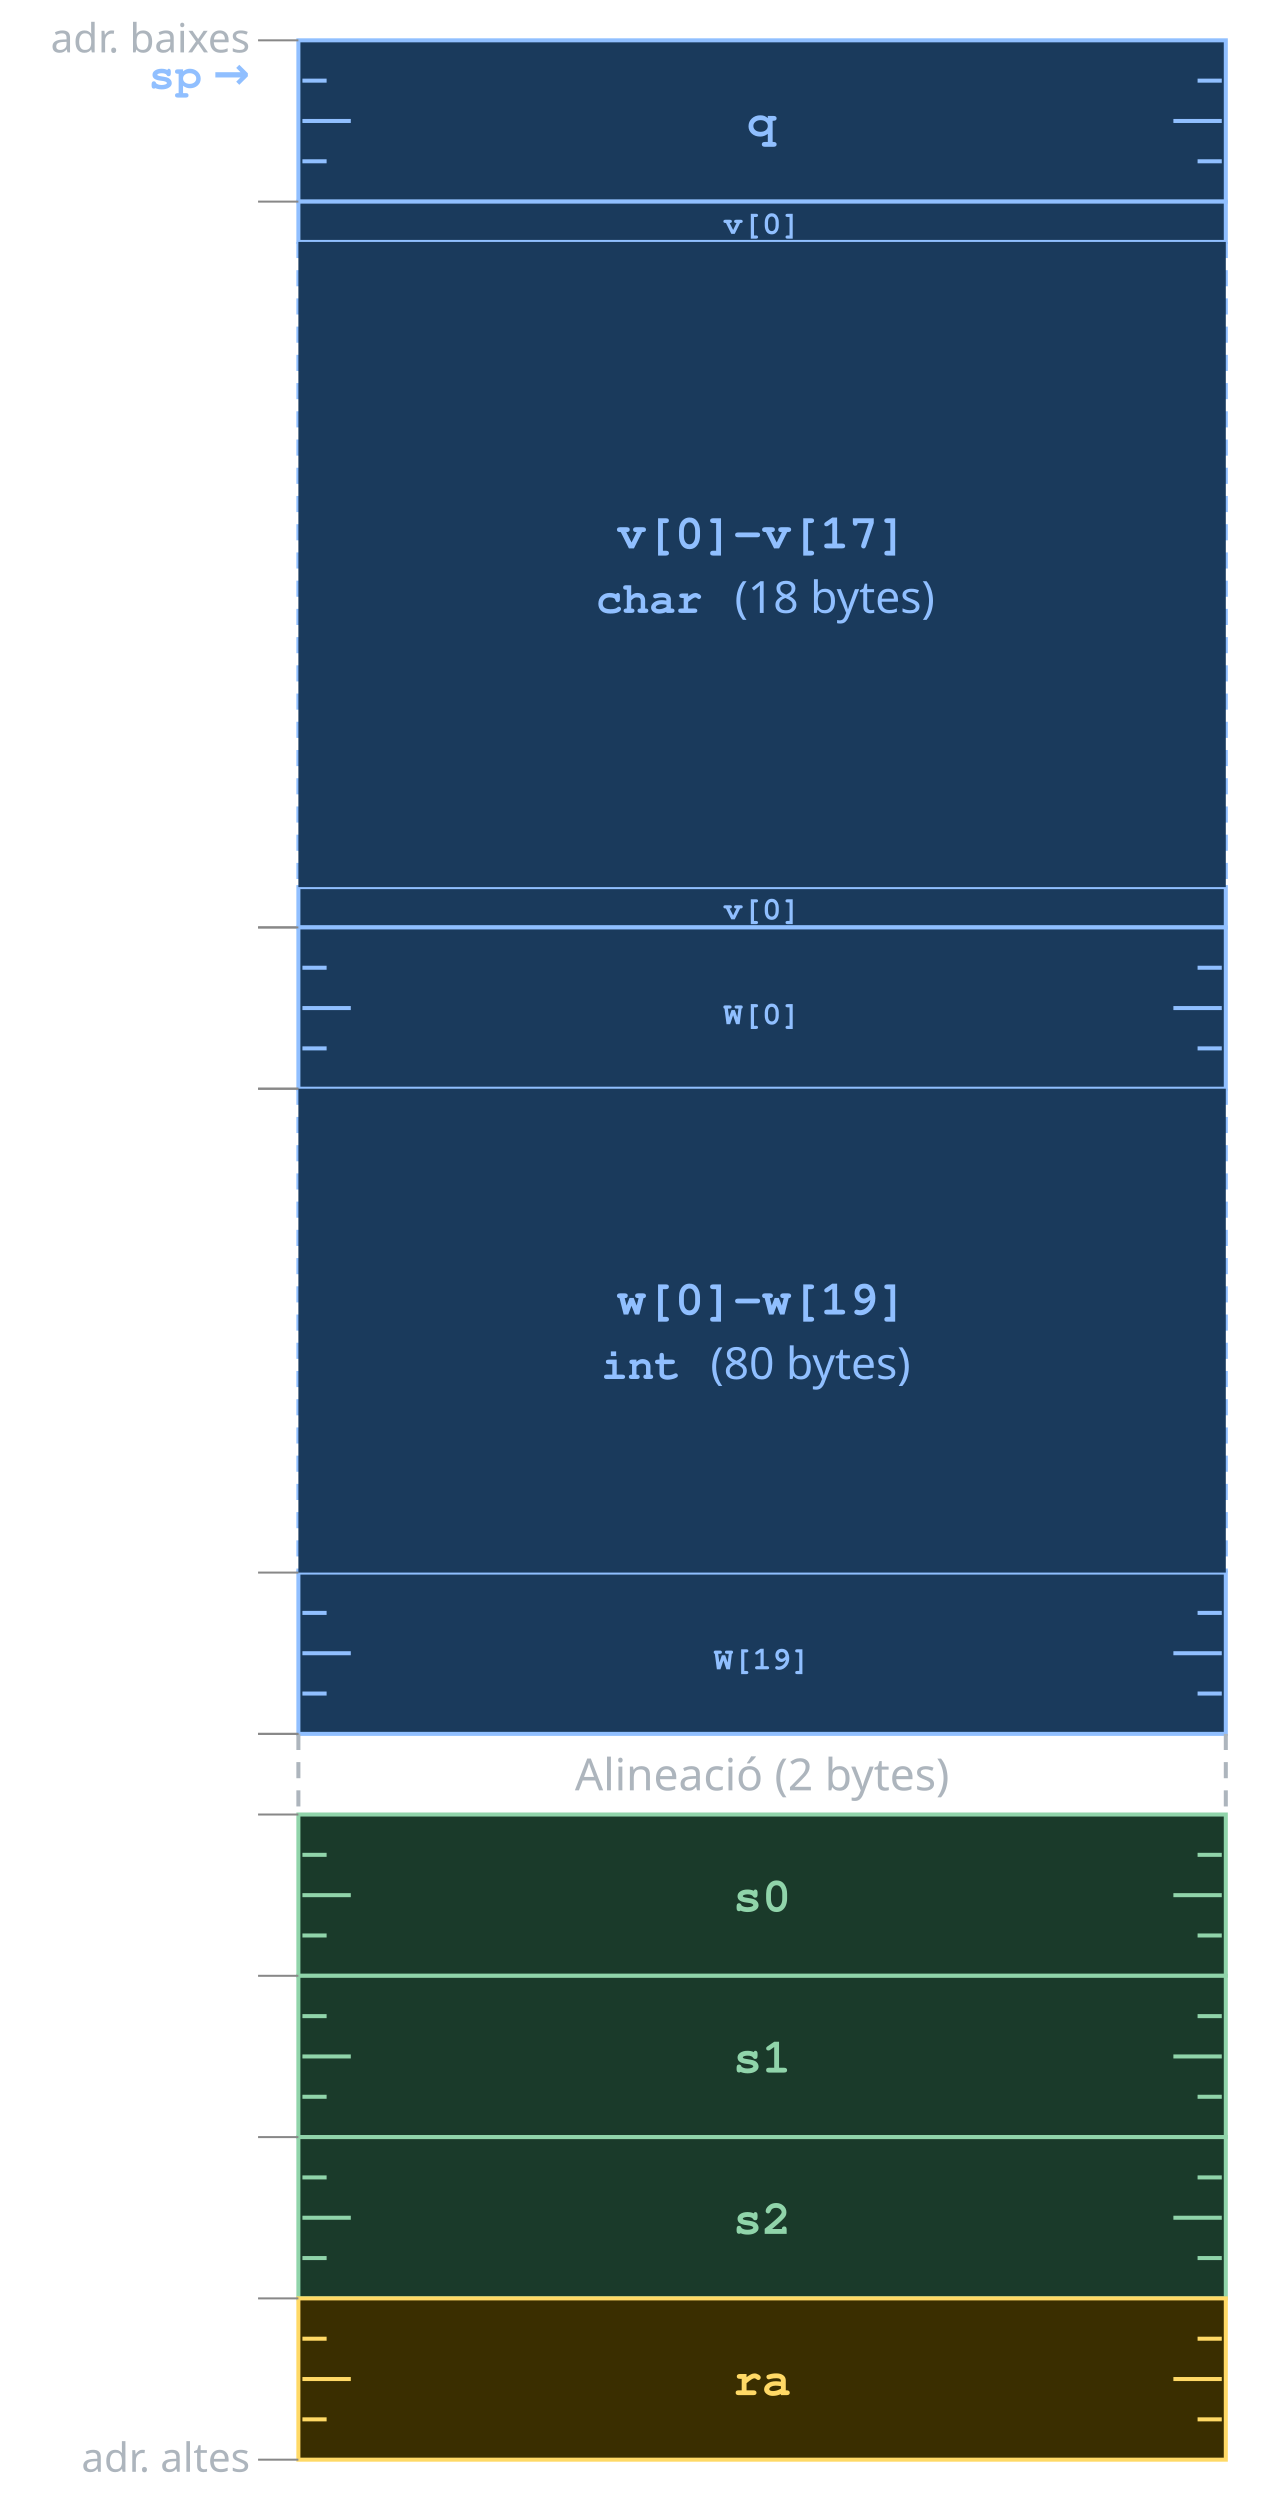
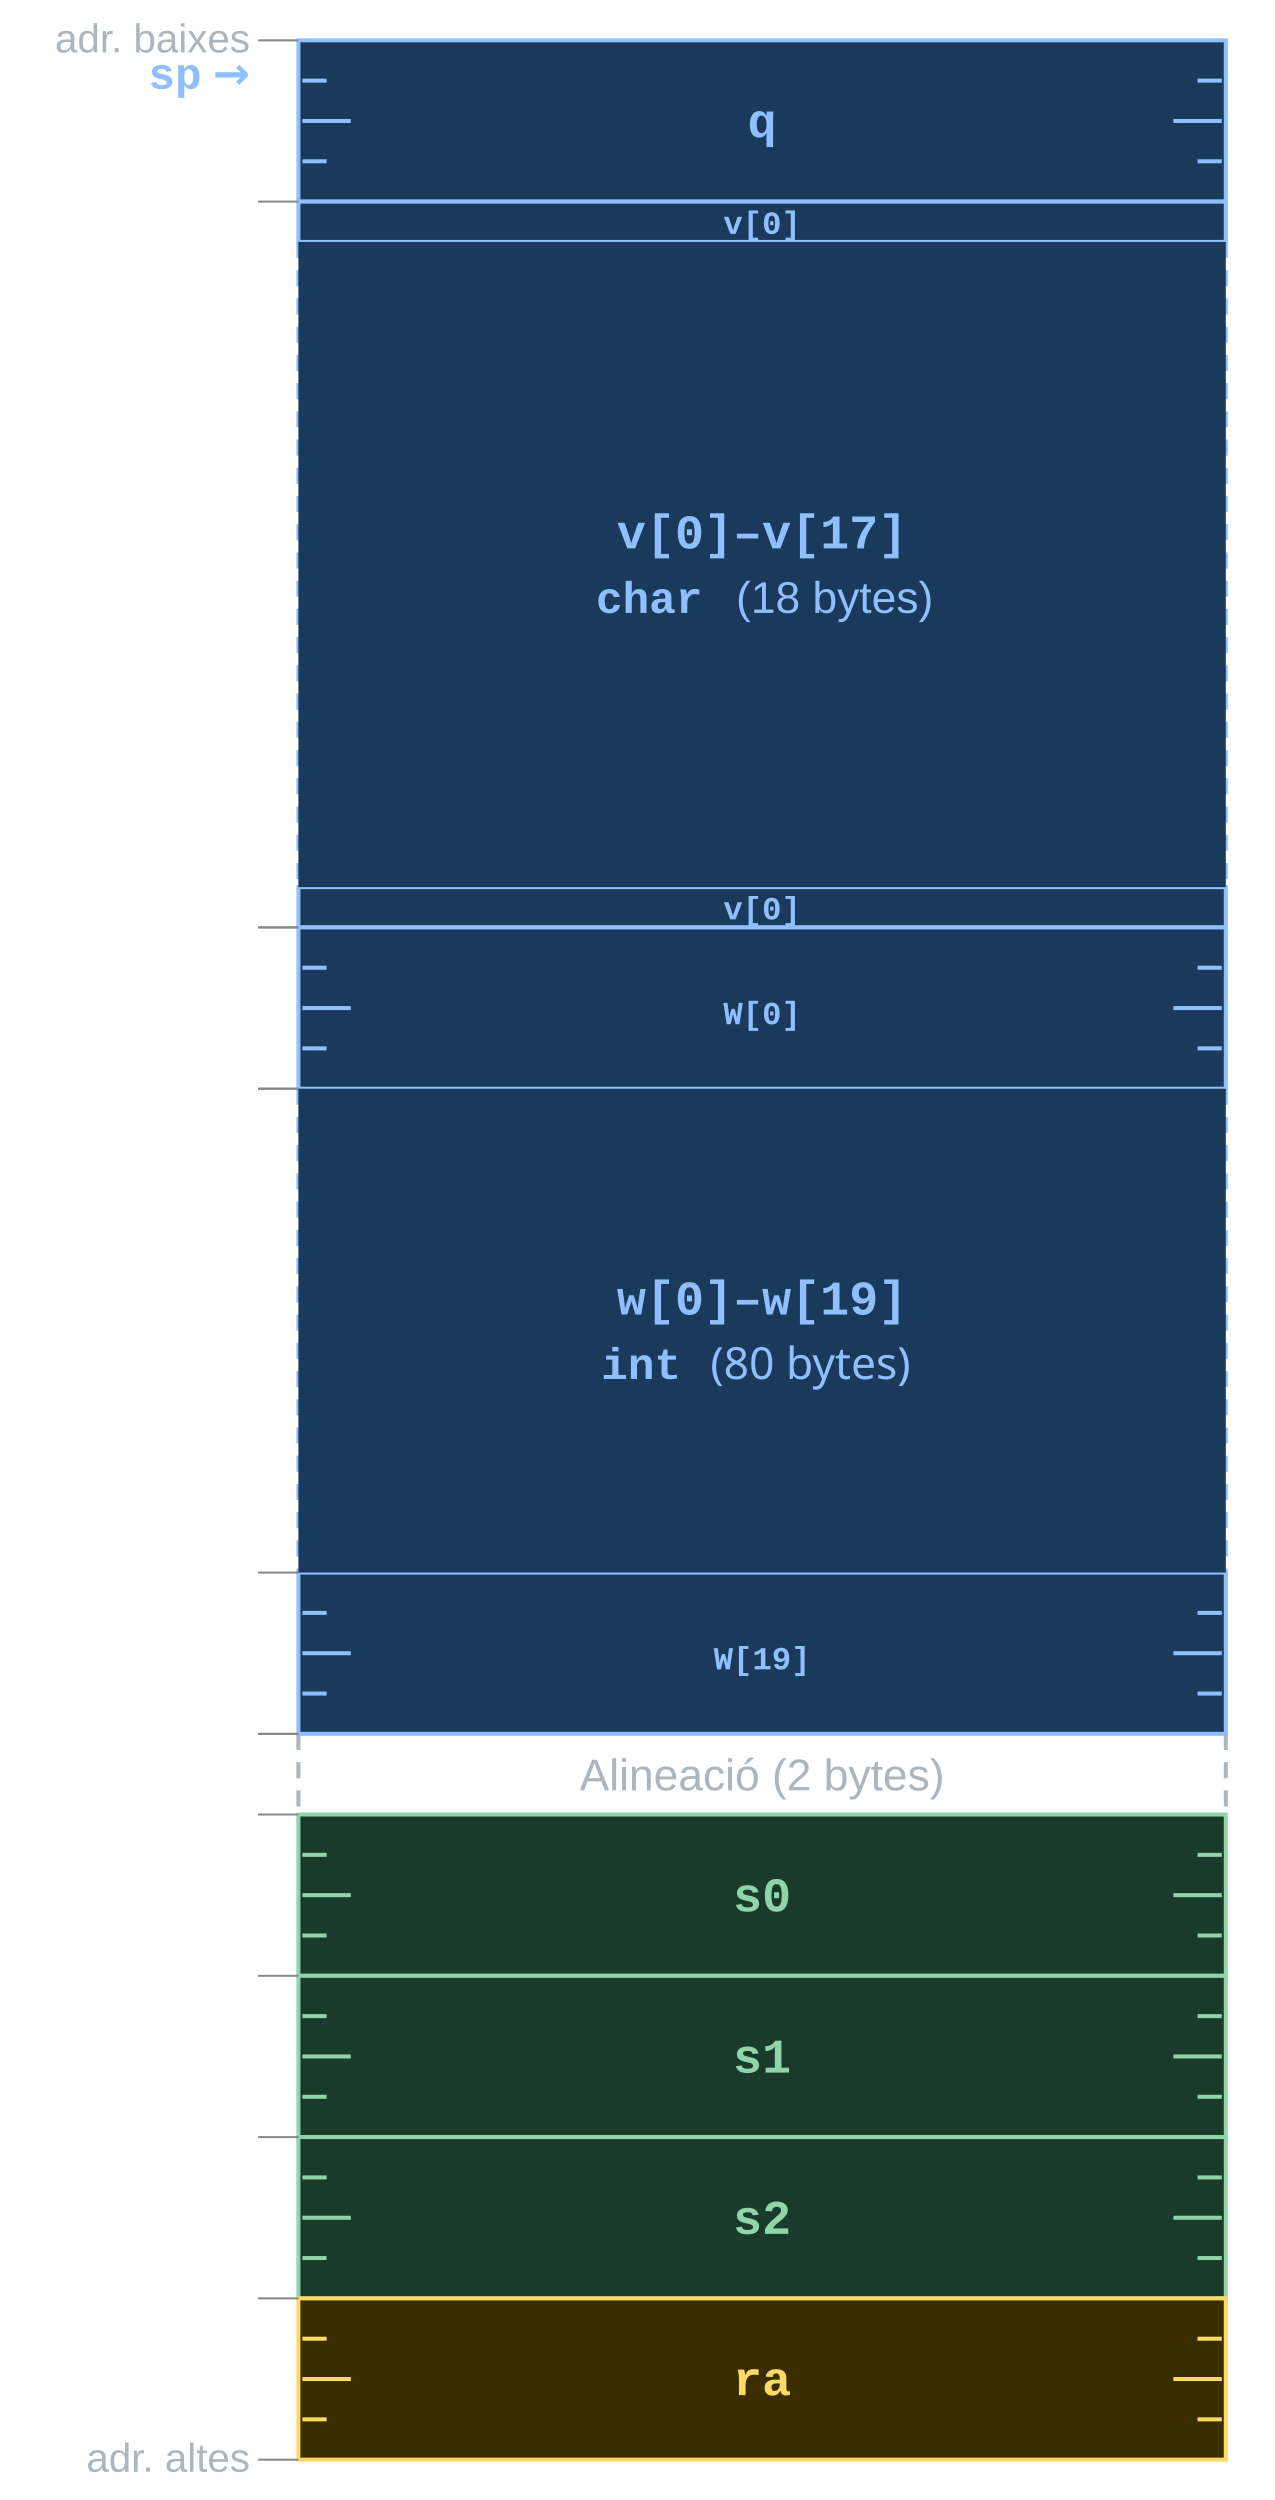
- <svg xmlns="http://www.w3.org/2000/svg" width="316" height="620" viewBox="0 0 316 620" font-family="'Source Sans Pro', sans-serif" version="1.1" id="svg55">
+ <svg xmlns="http://www.w3.org/2000/svg" width="316" height="620" viewBox="0 0 316 620" font-family="'Liberation Sans', Arial, Helvetica, sans-serif" version="1.1" id="svg55">
  <defs id="defs1" />
  <rect x="74" y="390" width="230" height="40" fill="#1a3a5c" stroke="#90bfff" stroke-width="1" id="rect62" />
  <rect x="74" y="10" width="230" height="40" fill="#1a3a5c" stroke="#90bfff" stroke-width="1" id="rect1" />
  <line x1="75" y1="20" x2="81" y2="20" stroke="#90bfff" stroke-width="1" id="line1" />
  <line x1="75" y1="30" x2="87" y2="30" stroke="#90bfff" stroke-width="1" id="line2" />
  <line x1="75" y1="40" x2="81" y2="40" stroke="#90bfff" stroke-width="1" id="line3" />
  <line x1="303" y1="20" x2="297" y2="20" stroke="#90bfff" stroke-width="1" id="line4" />
  <line x1="303" y1="30" x2="291" y2="30" stroke="#90bfff" stroke-width="1" id="line5" />
  <line x1="303" y1="40" x2="297" y2="40" stroke="#90bfff" stroke-width="1" id="line6" />
-   <text x="189" y="34" text-anchor="middle" font-size="12px" font-weight="bold" fill="#90bfff" id="text6" style="font-style:normal;font-variant:normal;font-weight:bold;font-stretch:normal;font-size:12px;font-family:FreeMono;-inkscape-font-specification:'FreeMono, Bold';font-variant-ligatures:normal;font-variant-caps:normal;font-variant-numeric:normal;font-variant-east-asian:normal;text-anchor:middle;fill:#90bfff">q</text>
+   <text x="189" y="34" text-anchor="middle" font-size="12px" font-weight="bold" fill="#90bfff" id="text6" style="font-style:normal;font-variant:normal;font-weight:bold;font-stretch:normal;font-size:12px;font-family:Liberation Mono;-inkscape-font-specification:'FreeMono, Bold';font-variant-ligatures:normal;font-variant-caps:normal;font-variant-numeric:normal;font-variant-east-asian:normal;text-anchor:middle;fill:#90bfff">q</text>
  <rect x="74" y="50" width="230" height="10" fill="#1a3a5c" stroke="#90bfff" stroke-width="1" id="rect6" />
  <line x1="74" y1="60" x2="74" y2="220" stroke="#90bfff" stroke-width="1" stroke-dasharray="4, 3" id="line9" />
  <line x1="304" y1="60" x2="304" y2="220" stroke="#90bfff" stroke-width="1" stroke-dasharray="4, 3" id="line10" />
  <rect x="74" y="220" width="230" height="10" fill="#1a3a5c" stroke="#90bfff" stroke-width="1" id="rect10" />
  <rect x="74" y="60" width="230" height="160" fill="#1a3a5c" stroke="none" id="rect8" />
  <line x1="74" y1="270" x2="74" y2="390" stroke="#90bfff" stroke-width="1" stroke-dasharray="4, 3" id="line15" />
  <line x1="304" y1="270" x2="304" y2="390" stroke="#90bfff" stroke-width="1" stroke-dasharray="4, 3" id="line16" />
  <line x1="74" y1="430" x2="74" y2="450" stroke="#adb5bd" stroke-width="1" stroke-dasharray="4, 3" id="line19" />
  <line x1="304" y1="430" x2="304" y2="450" stroke="#adb5bd" stroke-width="1" stroke-dasharray="4, 3" id="line20" />
  <text x="189" y="444" text-anchor="middle" font-size="11px" fill="#adb5bd" id="text20">Alineació (2 bytes)</text>
  <rect x="74" y="450" width="230" height="40" fill="#1a3a2a" stroke="#90d4aa" stroke-width="1" id="rect20" />
  <line x1="75" y1="460" x2="81" y2="460" stroke="#90d4aa" stroke-width="1" id="line21" />
  <line x1="75" y1="470" x2="87" y2="470" stroke="#90d4aa" stroke-width="1" id="line22" />
  <line x1="75" y1="480" x2="81" y2="480" stroke="#90d4aa" stroke-width="1" id="line23" />
  <line x1="303" y1="460" x2="297" y2="460" stroke="#90d4aa" stroke-width="1" id="line24" />
  <line x1="303" y1="470" x2="291" y2="470" stroke="#90d4aa" stroke-width="1" id="line25" />
  <line x1="303" y1="480" x2="297" y2="480" stroke="#90d4aa" stroke-width="1" id="line26" />
-   <text x="189" y="474" text-anchor="middle" font-size="12px" font-weight="bold" fill="#90d4aa" id="text26" style="font-style:normal;font-variant:normal;font-weight:bold;font-stretch:normal;font-size:12px;font-family:FreeMono;-inkscape-font-specification:'FreeMono, Bold';font-variant-ligatures:normal;font-variant-caps:normal;font-variant-numeric:normal;font-variant-east-asian:normal;text-anchor:middle;fill:#90d4aa">s0</text>
+   <text x="189" y="474" text-anchor="middle" font-size="12px" font-weight="bold" fill="#90d4aa" id="text26" style="font-style:normal;font-variant:normal;font-weight:bold;font-stretch:normal;font-size:12px;font-family:Liberation Mono;-inkscape-font-specification:'FreeMono, Bold';font-variant-ligatures:normal;font-variant-caps:normal;font-variant-numeric:normal;font-variant-east-asian:normal;text-anchor:middle;fill:#90d4aa">s0</text>
  <rect x="74" y="490" width="230" height="40" fill="#1a3a2a" stroke="#90d4aa" stroke-width="1" id="rect26" />
  <line x1="75" y1="500" x2="81" y2="500" stroke="#90d4aa" stroke-width="1" id="line27" />
  <line x1="75" y1="510" x2="87" y2="510" stroke="#90d4aa" stroke-width="1" id="line28" />
  <line x1="75" y1="520" x2="81" y2="520" stroke="#90d4aa" stroke-width="1" id="line29" />
  <line x1="303" y1="500" x2="297" y2="500" stroke="#90d4aa" stroke-width="1" id="line30" />
  <line x1="303" y1="510" x2="291" y2="510" stroke="#90d4aa" stroke-width="1" id="line31" />
  <line x1="303" y1="520" x2="297" y2="520" stroke="#90d4aa" stroke-width="1" id="line32" />
-   <text x="189" y="514" text-anchor="middle" font-size="12px" font-weight="bold" fill="#90d4aa" id="text32" style="font-style:normal;font-variant:normal;font-weight:bold;font-stretch:normal;font-size:12px;font-family:FreeMono;-inkscape-font-specification:'FreeMono, Bold';font-variant-ligatures:normal;font-variant-caps:normal;font-variant-numeric:normal;font-variant-east-asian:normal;text-anchor:middle;fill:#90d4aa">s1</text>
+   <text x="189" y="514" text-anchor="middle" font-size="12px" font-weight="bold" fill="#90d4aa" id="text32" style="font-style:normal;font-variant:normal;font-weight:bold;font-stretch:normal;font-size:12px;font-family:Liberation Mono;-inkscape-font-specification:'FreeMono, Bold';font-variant-ligatures:normal;font-variant-caps:normal;font-variant-numeric:normal;font-variant-east-asian:normal;text-anchor:middle;fill:#90d4aa">s1</text>
  <rect x="74" y="530" width="230" height="40" fill="#1a3a2a" stroke="#90d4aa" stroke-width="1" id="rect32" />
  <line x1="75" y1="540" x2="81" y2="540" stroke="#90d4aa" stroke-width="1" id="line33" />
  <line x1="75" y1="550" x2="87" y2="550" stroke="#90d4aa" stroke-width="1" id="line34" />
  <line x1="75" y1="560" x2="81" y2="560" stroke="#90d4aa" stroke-width="1" id="line35" />
  <line x1="303" y1="540" x2="297" y2="540" stroke="#90d4aa" stroke-width="1" id="line36" />
  <line x1="303" y1="550" x2="291" y2="550" stroke="#90d4aa" stroke-width="1" id="line37" />
  <line x1="303" y1="560" x2="297" y2="560" stroke="#90d4aa" stroke-width="1" id="line38" />
-   <text x="189" y="554" text-anchor="middle" font-size="12px" font-weight="bold" fill="#90d4aa" id="text38" style="font-style:normal;font-variant:normal;font-weight:bold;font-stretch:normal;font-size:12px;font-family:FreeMono;-inkscape-font-specification:'FreeMono, Bold';font-variant-ligatures:normal;font-variant-caps:normal;font-variant-numeric:normal;font-variant-east-asian:normal;text-anchor:middle;fill:#90d4aa">s2</text>
+   <text x="189" y="554" text-anchor="middle" font-size="12px" font-weight="bold" fill="#90d4aa" id="text38" style="font-style:normal;font-variant:normal;font-weight:bold;font-stretch:normal;font-size:12px;font-family:Liberation Mono;-inkscape-font-specification:'FreeMono, Bold';font-variant-ligatures:normal;font-variant-caps:normal;font-variant-numeric:normal;font-variant-east-asian:normal;text-anchor:middle;fill:#90d4aa">s2</text>
  <rect x="74" y="570" width="230" height="40" fill="#3a2e00" stroke="#ffd966" stroke-width="1" id="rect38" />
  <line x1="75" y1="580" x2="81" y2="580" stroke="#ffd966" stroke-width="1" id="line39" />
  <line x1="75" y1="590" x2="87" y2="590" stroke="#ffd966" stroke-width="1" id="line40" />
  <line x1="75" y1="600" x2="81" y2="600" stroke="#ffd966" stroke-width="1" id="line41" />
  <line x1="303" y1="580" x2="297" y2="580" stroke="#ffd966" stroke-width="1" id="line42" />
  <line x1="303" y1="590" x2="291" y2="590" stroke="#ffd966" stroke-width="1" id="line43" />
  <line x1="303" y1="600" x2="297" y2="600" stroke="#ffd966" stroke-width="1" id="line44" />
-   <text x="189" y="594" text-anchor="middle" font-size="12px" font-weight="bold" fill="#ffd966" id="text44" style="font-style:normal;font-variant:normal;font-weight:bold;font-stretch:normal;font-size:12px;font-family:FreeMono;-inkscape-font-specification:'FreeMono, Bold';font-variant-ligatures:normal;font-variant-caps:normal;font-variant-numeric:normal;font-variant-east-asian:normal;text-anchor:middle;fill:#ffd966">ra</text>
+   <text x="189" y="594" text-anchor="middle" font-size="12px" font-weight="bold" fill="#ffd966" id="text44" style="font-style:normal;font-variant:normal;font-weight:bold;font-stretch:normal;font-size:12px;font-family:Liberation Mono;-inkscape-font-specification:'FreeMono, Bold';font-variant-ligatures:normal;font-variant-caps:normal;font-variant-numeric:normal;font-variant-east-asian:normal;text-anchor:middle;fill:#ffd966">ra</text>
  <line x1="64" y1="10" x2="74" y2="10" stroke="#888888" stroke-width="0.5" id="line45" />
  <line x1="64" y1="50" x2="74" y2="50" stroke="#888888" stroke-width="0.5" id="line46" />
  <line x1="64" y1="230" x2="74" y2="230" stroke="#888888" stroke-width="0.5" id="line47" />
  <line x1="64" y1="430" x2="74" y2="430" stroke="#888888" stroke-width="0.5" id="line48" />
  <line x1="64" y1="450" x2="74" y2="450" stroke="#888888" stroke-width="0.5" id="line49" />
  <line x1="64" y1="490" x2="74" y2="490" stroke="#888888" stroke-width="0.5" id="line50" />
  <line x1="64" y1="530" x2="74" y2="530" stroke="#888888" stroke-width="0.5" id="line51" />
  <line x1="64" y1="570" x2="74" y2="570" stroke="#888888" stroke-width="0.5" id="line52" />
  <line x1="64" y1="610" x2="74" y2="610" stroke="#888888" stroke-width="0.5" id="line53" />
  <text x="62" y="13" text-anchor="end" font-size="10px" fill="#adb5bd" id="text53">adr. baixes</text>
  <text x="62" y="22" text-anchor="end" font-size="11" font-weight="bold" fill="#90bfff" id="text54" style="font-style:normal;font-variant:normal;font-weight:bold;font-stretch:normal;font-size:11px;font-family:'Source Sans Pro', sans-serif;-inkscape-font-specification:'Source Sans Pro, sans-serif, Bold';font-variant-ligatures:normal;font-variant-caps:normal;font-variant-numeric:normal;font-variant-east-asian:normal;text-anchor:end;fill:#90bfff">
    <tspan id="tspan80" x="62" y="22">→</tspan>
  </text>
  <text x="62" y="613" text-anchor="end" font-size="10px" fill="#adb5bd" id="text55">adr. altes</text>
  <line x1="75" y1="400" x2="81" y2="400" stroke="#90bfff" stroke-width="1" id="line55" />
  <line x1="75" y1="410" x2="87" y2="410" stroke="#90bfff" stroke-width="1" id="line56" />
  <line x1="75" y1="420" x2="81" y2="420" stroke="#90bfff" stroke-width="1" id="line57" />
  <line x1="303" y1="400" x2="297" y2="400" stroke="#90bfff" stroke-width="1" id="line58" />
  <line x1="303" y1="410" x2="291" y2="410" stroke="#90bfff" stroke-width="1" id="line59" />
  <line x1="303" y1="420" x2="297" y2="420" stroke="#90bfff" stroke-width="1" id="line60" />
-   <text x="189" y="414" text-anchor="middle" font-size="12px" font-weight="bold" fill="#90bfff" id="text60" style="font-style:normal;font-variant:normal;font-weight:bold;font-stretch:normal;font-size:8px;font-family:FreeMono;-inkscape-font-specification:'FreeMono, Bold';font-variant-ligatures:normal;font-variant-caps:normal;font-variant-numeric:normal;font-variant-east-asian:normal;text-anchor:middle;fill:#90bfff">
-     <tspan id="tspan62" style="font-style:normal;font-variant:normal;font-weight:bold;font-stretch:normal;font-size:8px;font-family:FreeMono;-inkscape-font-specification:'FreeMono, Bold';font-variant-ligatures:normal;font-variant-caps:normal;font-variant-numeric:normal;font-variant-east-asian:normal" x="189" y="414">W[19]</tspan>
+   <text x="189" y="414" text-anchor="middle" font-size="12px" font-weight="bold" fill="#90bfff" id="text60" style="font-style:normal;font-variant:normal;font-weight:bold;font-stretch:normal;font-size:8px;font-family:Liberation Mono;-inkscape-font-specification:'FreeMono, Bold';font-variant-ligatures:normal;font-variant-caps:normal;font-variant-numeric:normal;font-variant-east-asian:normal;text-anchor:middle;fill:#90bfff">
+     <tspan id="tspan62" style="font-style:normal;font-variant:normal;font-weight:bold;font-stretch:normal;font-size:8px;font-family:Liberation Mono;-inkscape-font-specification:'FreeMono, Bold';font-variant-ligatures:normal;font-variant-caps:normal;font-variant-numeric:normal;font-variant-east-asian:normal" x="189" y="414">W[19]</tspan>
  </text>
  <line x1="64" y1="390" x2="74" y2="390" stroke="#888888" stroke-width="0.5" id="line61" />
  <line x1="64" y1="430" x2="74" y2="430" stroke="#888888" stroke-width="0.5" id="line62" />
  <rect x="74" y="230" width="230" height="40" fill="#1a3a5c" stroke="#90bfff" stroke-width="1" id="rect63" />
  <line x1="64" y1="270" x2="74" y2="270" stroke="#888888" stroke-width="0.5" id="line63" />
  <line x1="75" y1="240" x2="81" y2="240" stroke="#90bfff" stroke-width="1" id="line64" />
  <line x1="75" y1="250" x2="87" y2="250" stroke="#90bfff" stroke-width="1" id="line65" />
  <line x1="75" y1="260" x2="81" y2="260" stroke="#90bfff" stroke-width="1" id="line66" />
  <line x1="303" y1="240" x2="297" y2="240" stroke="#90bfff" stroke-width="1" id="line67" />
  <line x1="303" y1="250" x2="291" y2="250" stroke="#90bfff" stroke-width="1" id="line68" />
  <line x1="303" y1="260" x2="297" y2="260" stroke="#90bfff" stroke-width="1" id="line69" />
  <line x1="64" y1="230" x2="74" y2="230" stroke="#888888" stroke-width="0.5" id="line70" />
  <line x1="64" y1="270" x2="74" y2="270" stroke="#888888" stroke-width="0.5" id="line71" />
  <rect x="74" y="270" width="230" height="120" fill="#1a3a5c" stroke="none" id="rect14" />
-   <text x="189" y="254" text-anchor="middle" font-size="12px" font-weight="bold" fill="#90bfff" id="text71" style="font-style:normal;font-variant:normal;font-weight:bold;font-stretch:normal;font-size:8px;font-family:FreeMono;-inkscape-font-specification:'FreeMono, Bold';font-variant-ligatures:normal;font-variant-caps:normal;font-variant-numeric:normal;font-variant-east-asian:normal;text-anchor:middle;fill:#90bfff">
-     <tspan id="tspan71" x="189" y="254" style="font-style:normal;font-variant:normal;font-weight:bold;font-stretch:normal;font-size:8px;font-family:FreeMono;-inkscape-font-specification:'FreeMono, Bold';font-variant-ligatures:normal;font-variant-caps:normal;font-variant-numeric:normal;font-variant-east-asian:normal">W[0]</tspan>
+   <text x="189" y="254" text-anchor="middle" font-size="12px" font-weight="bold" fill="#90bfff" id="text71" style="font-style:normal;font-variant:normal;font-weight:bold;font-stretch:normal;font-size:8px;font-family:Liberation Mono;-inkscape-font-specification:'FreeMono, Bold';font-variant-ligatures:normal;font-variant-caps:normal;font-variant-numeric:normal;font-variant-east-asian:normal;text-anchor:middle;fill:#90bfff">
+     <tspan id="tspan71" x="189" y="254" style="font-style:normal;font-variant:normal;font-weight:bold;font-stretch:normal;font-size:8px;font-family:Liberation Mono;-inkscape-font-specification:'FreeMono, Bold';font-variant-ligatures:normal;font-variant-caps:normal;font-variant-numeric:normal;font-variant-east-asian:normal">W[0]</tspan>
  </text>
-   <text x="189" y="326" text-anchor="middle" font-size="12px" font-weight="bold" fill="#90bfff" id="text18" style="font-style:normal;font-variant:normal;font-weight:bold;font-stretch:normal;font-size:12px;font-family:FreeMono;-inkscape-font-specification:'FreeMono, Bold';font-variant-ligatures:normal;font-variant-caps:normal;font-variant-numeric:normal;font-variant-east-asian:normal;text-anchor:middle;fill:#90bfff">
+   <text x="189" y="326" text-anchor="middle" font-size="12px" font-weight="bold" fill="#90bfff" id="text18" style="font-style:normal;font-variant:normal;font-weight:bold;font-stretch:normal;font-size:12px;font-family:Liberation Mono;-inkscape-font-specification:'FreeMono, Bold';font-variant-ligatures:normal;font-variant-caps:normal;font-variant-numeric:normal;font-variant-east-asian:normal;text-anchor:middle;fill:#90bfff">
    <tspan id="tspan74" x="189" y="326">w[0]–w[19]</tspan>
  </text>
-   <text x="159" y="342" text-anchor="middle" font-size="11px" fill="#90bfff" id="text19" style="font-style:normal;font-variant:normal;font-weight:bold;font-stretch:normal;font-size:11px;font-family:FreeMono;-inkscape-font-specification:'FreeMono, Bold';font-variant-ligatures:normal;font-variant-caps:normal;font-variant-numeric:normal;font-variant-east-asian:normal;text-anchor:middle;fill:#90bfff">int</text>
+   <text x="159" y="342" text-anchor="middle" font-size="11px" fill="#90bfff" id="text19" style="font-style:normal;font-variant:normal;font-weight:bold;font-stretch:normal;font-size:11px;font-family:Liberation Mono;-inkscape-font-specification:'FreeMono, Bold';font-variant-ligatures:normal;font-variant-caps:normal;font-variant-numeric:normal;font-variant-east-asian:normal;text-anchor:middle;fill:#90bfff">int</text>
  <text x="189" y="136" text-anchor="middle" font-size="12px" font-weight="bold" fill="#90bfff" id="text12" style="font-weight:bold;font-size:12px;text-anchor:middle;fill:#90bfff">
-     <tspan style="font-style:normal;font-variant:normal;font-weight:bold;font-stretch:normal;font-size:12px;font-family:FreeMono;-inkscape-font-specification:'FreeMono, Bold';font-variant-ligatures:normal;font-variant-caps:normal;font-variant-numeric:normal;font-variant-east-asian:normal" id="tspan78">v[0]–v[17]</tspan>
+     <tspan style="font-style:normal;font-variant:normal;font-weight:bold;font-stretch:normal;font-size:12px;font-family:Liberation Mono;-inkscape-font-specification:'FreeMono, Bold';font-variant-ligatures:normal;font-variant-caps:normal;font-variant-numeric:normal;font-variant-east-asian:normal" id="tspan78">v[0]–v[17]</tspan>
  </text>
  <text x="207" y="152" text-anchor="middle" font-size="11px" fill="#90bfff" id="text13">(18 bytes)</text>
-   <text x="189" y="58" text-anchor="middle" font-size="12px" font-weight="bold" fill="#90bfff" id="text72" style="font-style:normal;font-variant:normal;font-weight:bold;font-stretch:normal;font-size:8px;font-family:FreeMono;-inkscape-font-specification:'FreeMono, Bold';font-variant-ligatures:normal;font-variant-caps:normal;font-variant-numeric:normal;font-variant-east-asian:normal;text-anchor:middle;fill:#90bfff">
-     <tspan id="tspan72" style="font-style:normal;font-variant:normal;font-weight:bold;font-stretch:normal;font-size:8px;font-family:FreeMono;-inkscape-font-specification:'FreeMono, Bold';font-variant-ligatures:normal;font-variant-caps:normal;font-variant-numeric:normal;font-variant-east-asian:normal" x="189" y="58">v[0]</tspan>
+   <text x="189" y="58" text-anchor="middle" font-size="12px" font-weight="bold" fill="#90bfff" id="text72" style="font-style:normal;font-variant:normal;font-weight:bold;font-stretch:normal;font-size:8px;font-family:Liberation Mono;-inkscape-font-specification:'FreeMono, Bold';font-variant-ligatures:normal;font-variant-caps:normal;font-variant-numeric:normal;font-variant-east-asian:normal;text-anchor:middle;fill:#90bfff">
+     <tspan id="tspan72" style="font-style:normal;font-variant:normal;font-weight:bold;font-stretch:normal;font-size:8px;font-family:Liberation Mono;-inkscape-font-specification:'FreeMono, Bold';font-variant-ligatures:normal;font-variant-caps:normal;font-variant-numeric:normal;font-variant-east-asian:normal" x="189" y="58">v[0]</tspan>
  </text>
-   <text x="189" y="228" text-anchor="middle" font-size="12px" font-weight="bold" fill="#90bfff" id="text73" style="font-style:normal;font-variant:normal;font-weight:bold;font-stretch:normal;font-size:8px;font-family:FreeMono;-inkscape-font-specification:'FreeMono, Bold';font-variant-ligatures:normal;font-variant-caps:normal;font-variant-numeric:normal;font-variant-east-asian:normal;text-anchor:middle;fill:#90bfff">
-     <tspan id="tspan73" style="font-style:normal;font-variant:normal;font-weight:bold;font-stretch:normal;font-size:8px;font-family:FreeMono;-inkscape-font-specification:'FreeMono, Bold';font-variant-ligatures:normal;font-variant-caps:normal;font-variant-numeric:normal;font-variant-east-asian:normal" x="189" y="228">v[0]</tspan>
+   <text x="189" y="228" text-anchor="middle" font-size="12px" font-weight="bold" fill="#90bfff" id="text73" style="font-style:normal;font-variant:normal;font-weight:bold;font-stretch:normal;font-size:8px;font-family:Liberation Mono;-inkscape-font-specification:'FreeMono, Bold';font-variant-ligatures:normal;font-variant-caps:normal;font-variant-numeric:normal;font-variant-east-asian:normal;text-anchor:middle;fill:#90bfff">
+     <tspan id="tspan73" style="font-style:normal;font-variant:normal;font-weight:bold;font-stretch:normal;font-size:8px;font-family:Liberation Mono;-inkscape-font-specification:'FreeMono, Bold';font-variant-ligatures:normal;font-variant-caps:normal;font-variant-numeric:normal;font-variant-east-asian:normal" x="189" y="228">v[0]</tspan>
  </text>
-   <text x="161" y="152" text-anchor="middle" font-size="11" fill="#90bfff" id="text76" style="font-style:normal;font-variant:normal;font-weight:bold;font-stretch:normal;font-size:11px;font-family:FreeMono;-inkscape-font-specification:'FreeMono, Bold';font-variant-ligatures:normal;font-variant-caps:normal;font-variant-numeric:normal;font-variant-east-asian:normal;text-anchor:middle;fill:#90bfff">
+   <text x="161" y="152" text-anchor="middle" font-size="11" fill="#90bfff" id="text76" style="font-style:normal;font-variant:normal;font-weight:bold;font-stretch:normal;font-size:11px;font-family:Liberation Mono;-inkscape-font-specification:'FreeMono, Bold';font-variant-ligatures:normal;font-variant-caps:normal;font-variant-numeric:normal;font-variant-east-asian:normal;text-anchor:middle;fill:#90bfff">
    <tspan id="tspan76" x="161" y="152">char</tspan>
  </text>
  <text x="201" y="342" text-anchor="middle" font-size="11px" fill="#90bfff" id="text77" style="font-style:normal;font-variant:normal;font-weight:normal;font-stretch:normal;font-size:11px;font-family:'Source Sans Pro', sans-serif;-inkscape-font-specification:'Source Sans Pro, sans-serif, Normal';font-variant-ligatures:normal;font-variant-caps:normal;font-variant-numeric:normal;font-variant-east-asian:normal;text-anchor:middle;fill:#90bfff">
    <tspan id="tspan77" x="201" y="342">(80 bytes)</tspan>
  </text>
-   <text x="50" y="22" text-anchor="end" font-size="11px" font-weight="bold" fill="#90bfff" id="text80" style="font-style:normal;font-variant:normal;font-weight:bold;font-stretch:normal;font-size:11px;font-family:FreeMono;-inkscape-font-specification:'FreeMono, Bold';font-variant-ligatures:normal;font-variant-caps:normal;font-variant-numeric:normal;font-variant-east-asian:normal;text-anchor:end;fill:#90bfff">sp</text>
+   <text x="50" y="22" text-anchor="end" font-size="11px" font-weight="bold" fill="#90bfff" id="text80" style="font-style:normal;font-variant:normal;font-weight:bold;font-stretch:normal;font-size:11px;font-family:Liberation Mono;-inkscape-font-specification:'FreeMono, Bold';font-variant-ligatures:normal;font-variant-caps:normal;font-variant-numeric:normal;font-variant-east-asian:normal;text-anchor:end;fill:#90bfff">sp</text>
</svg>
